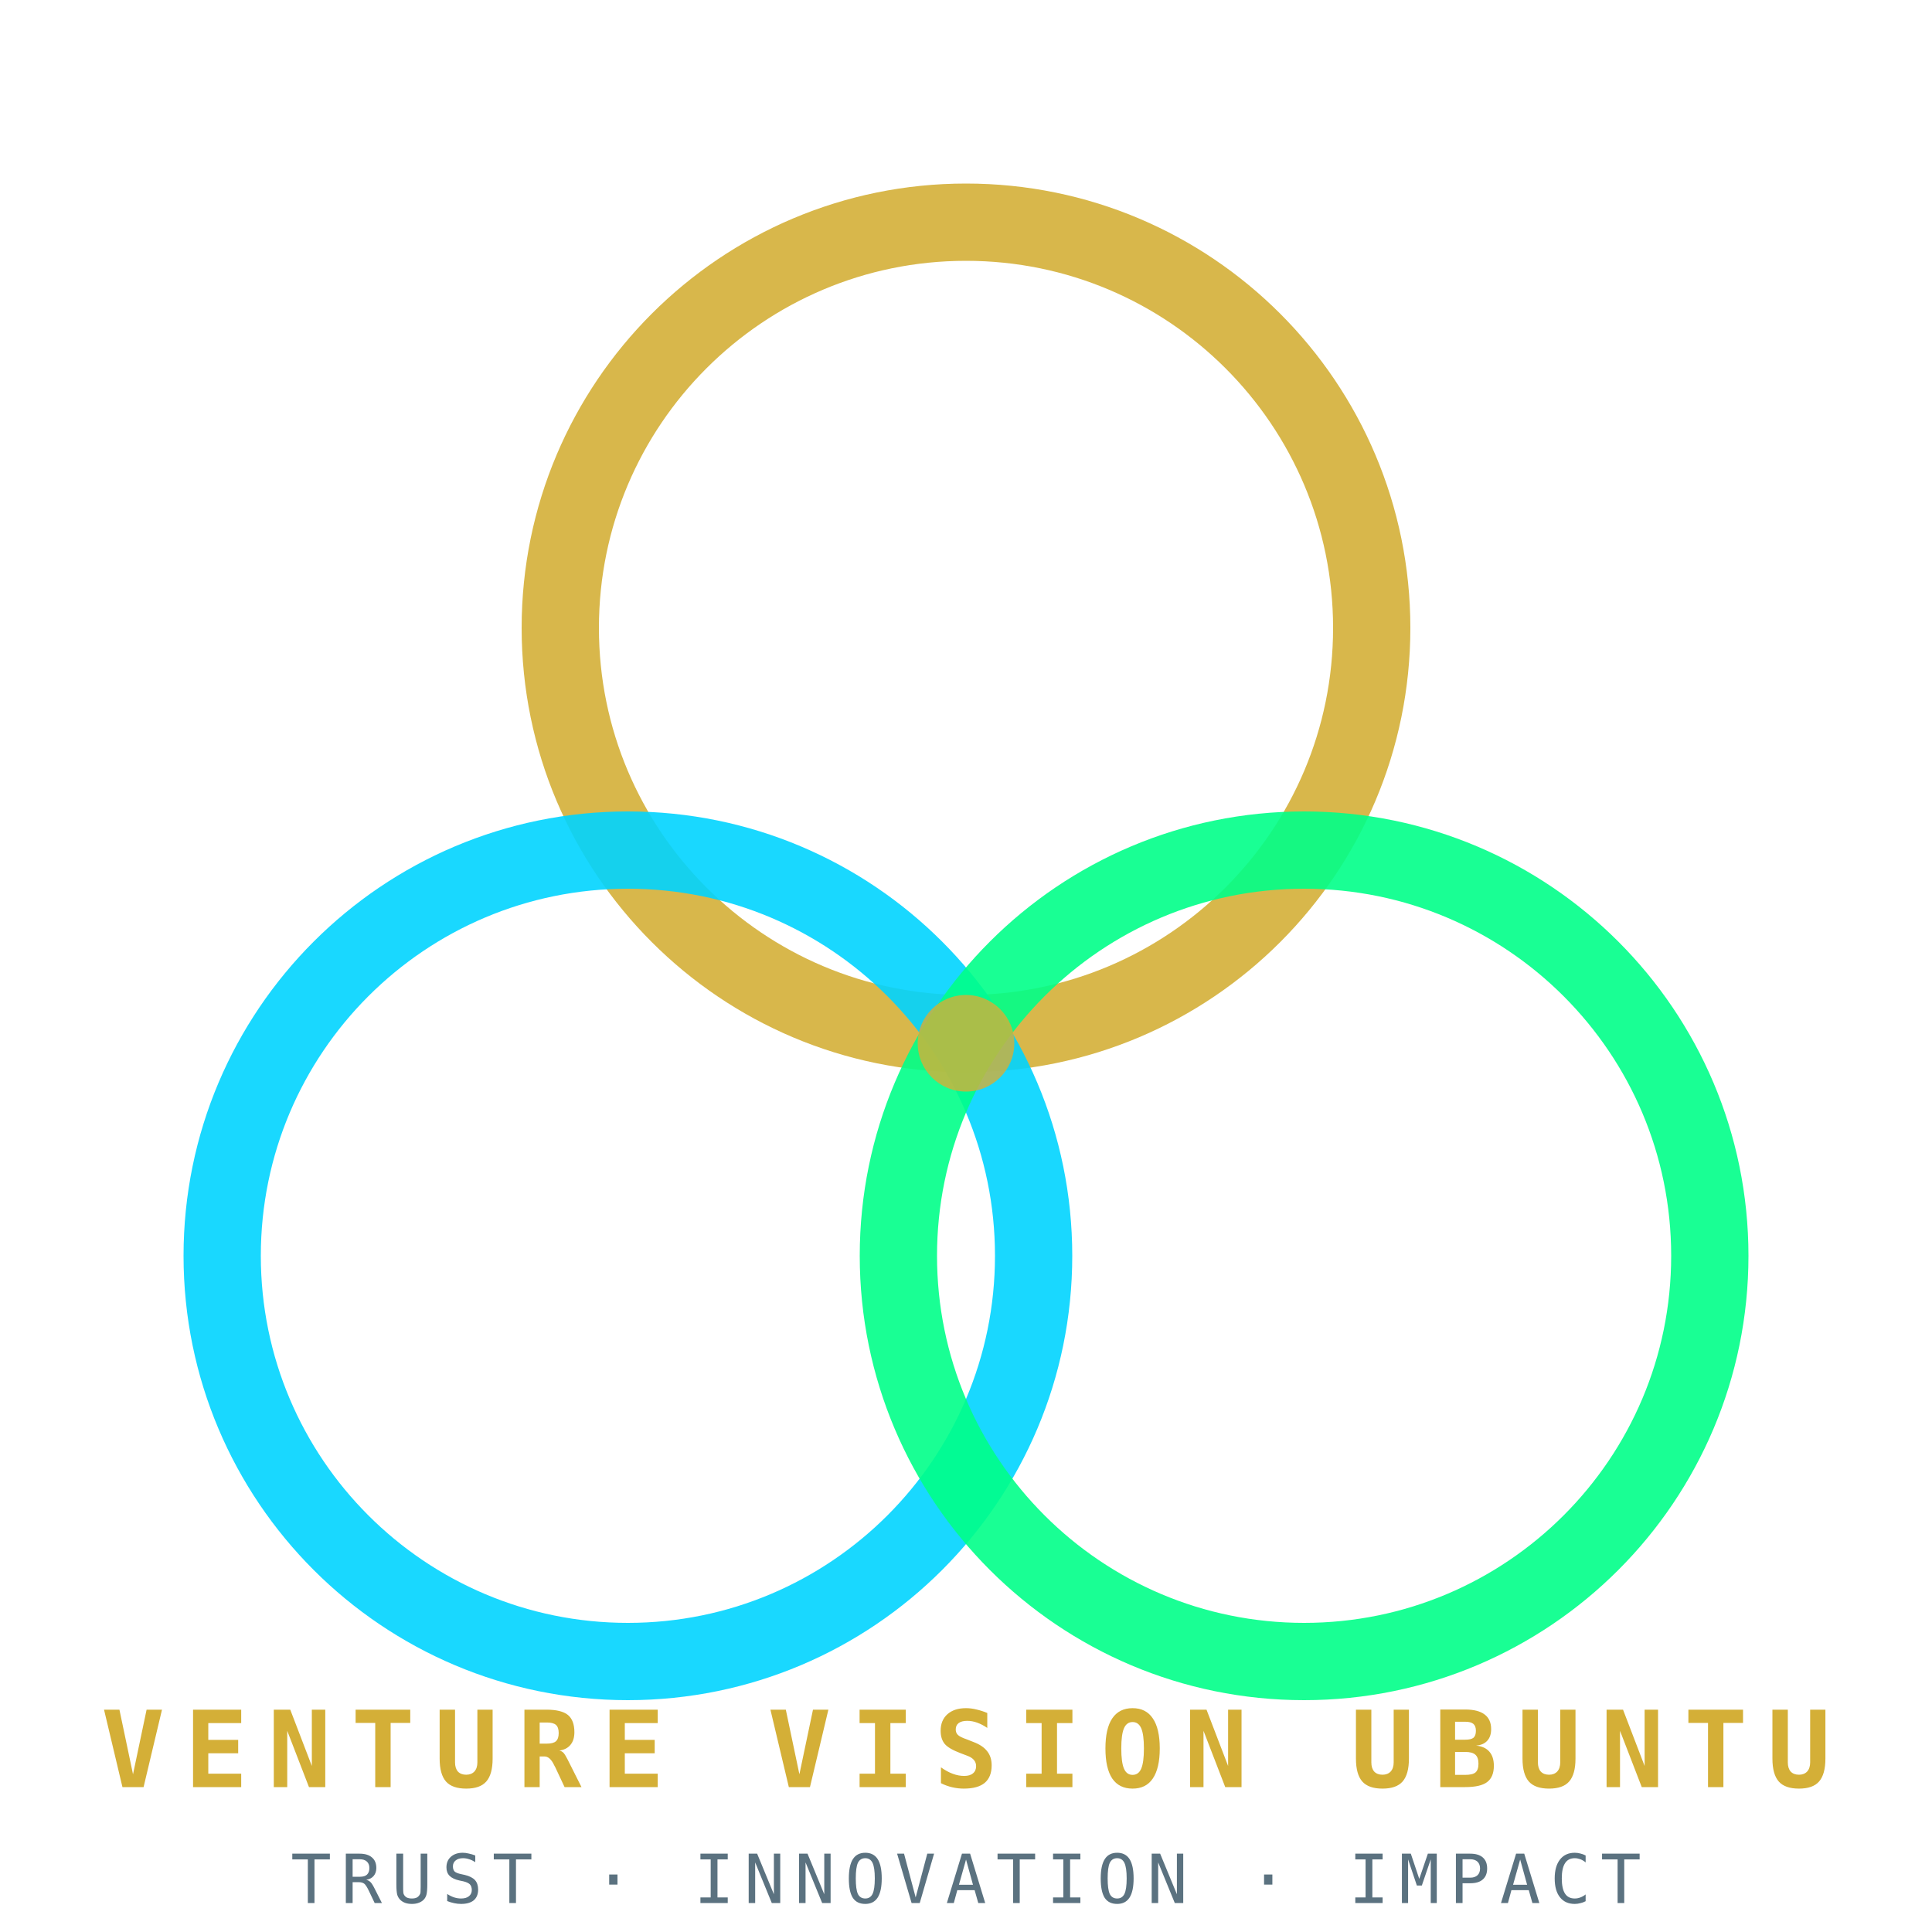
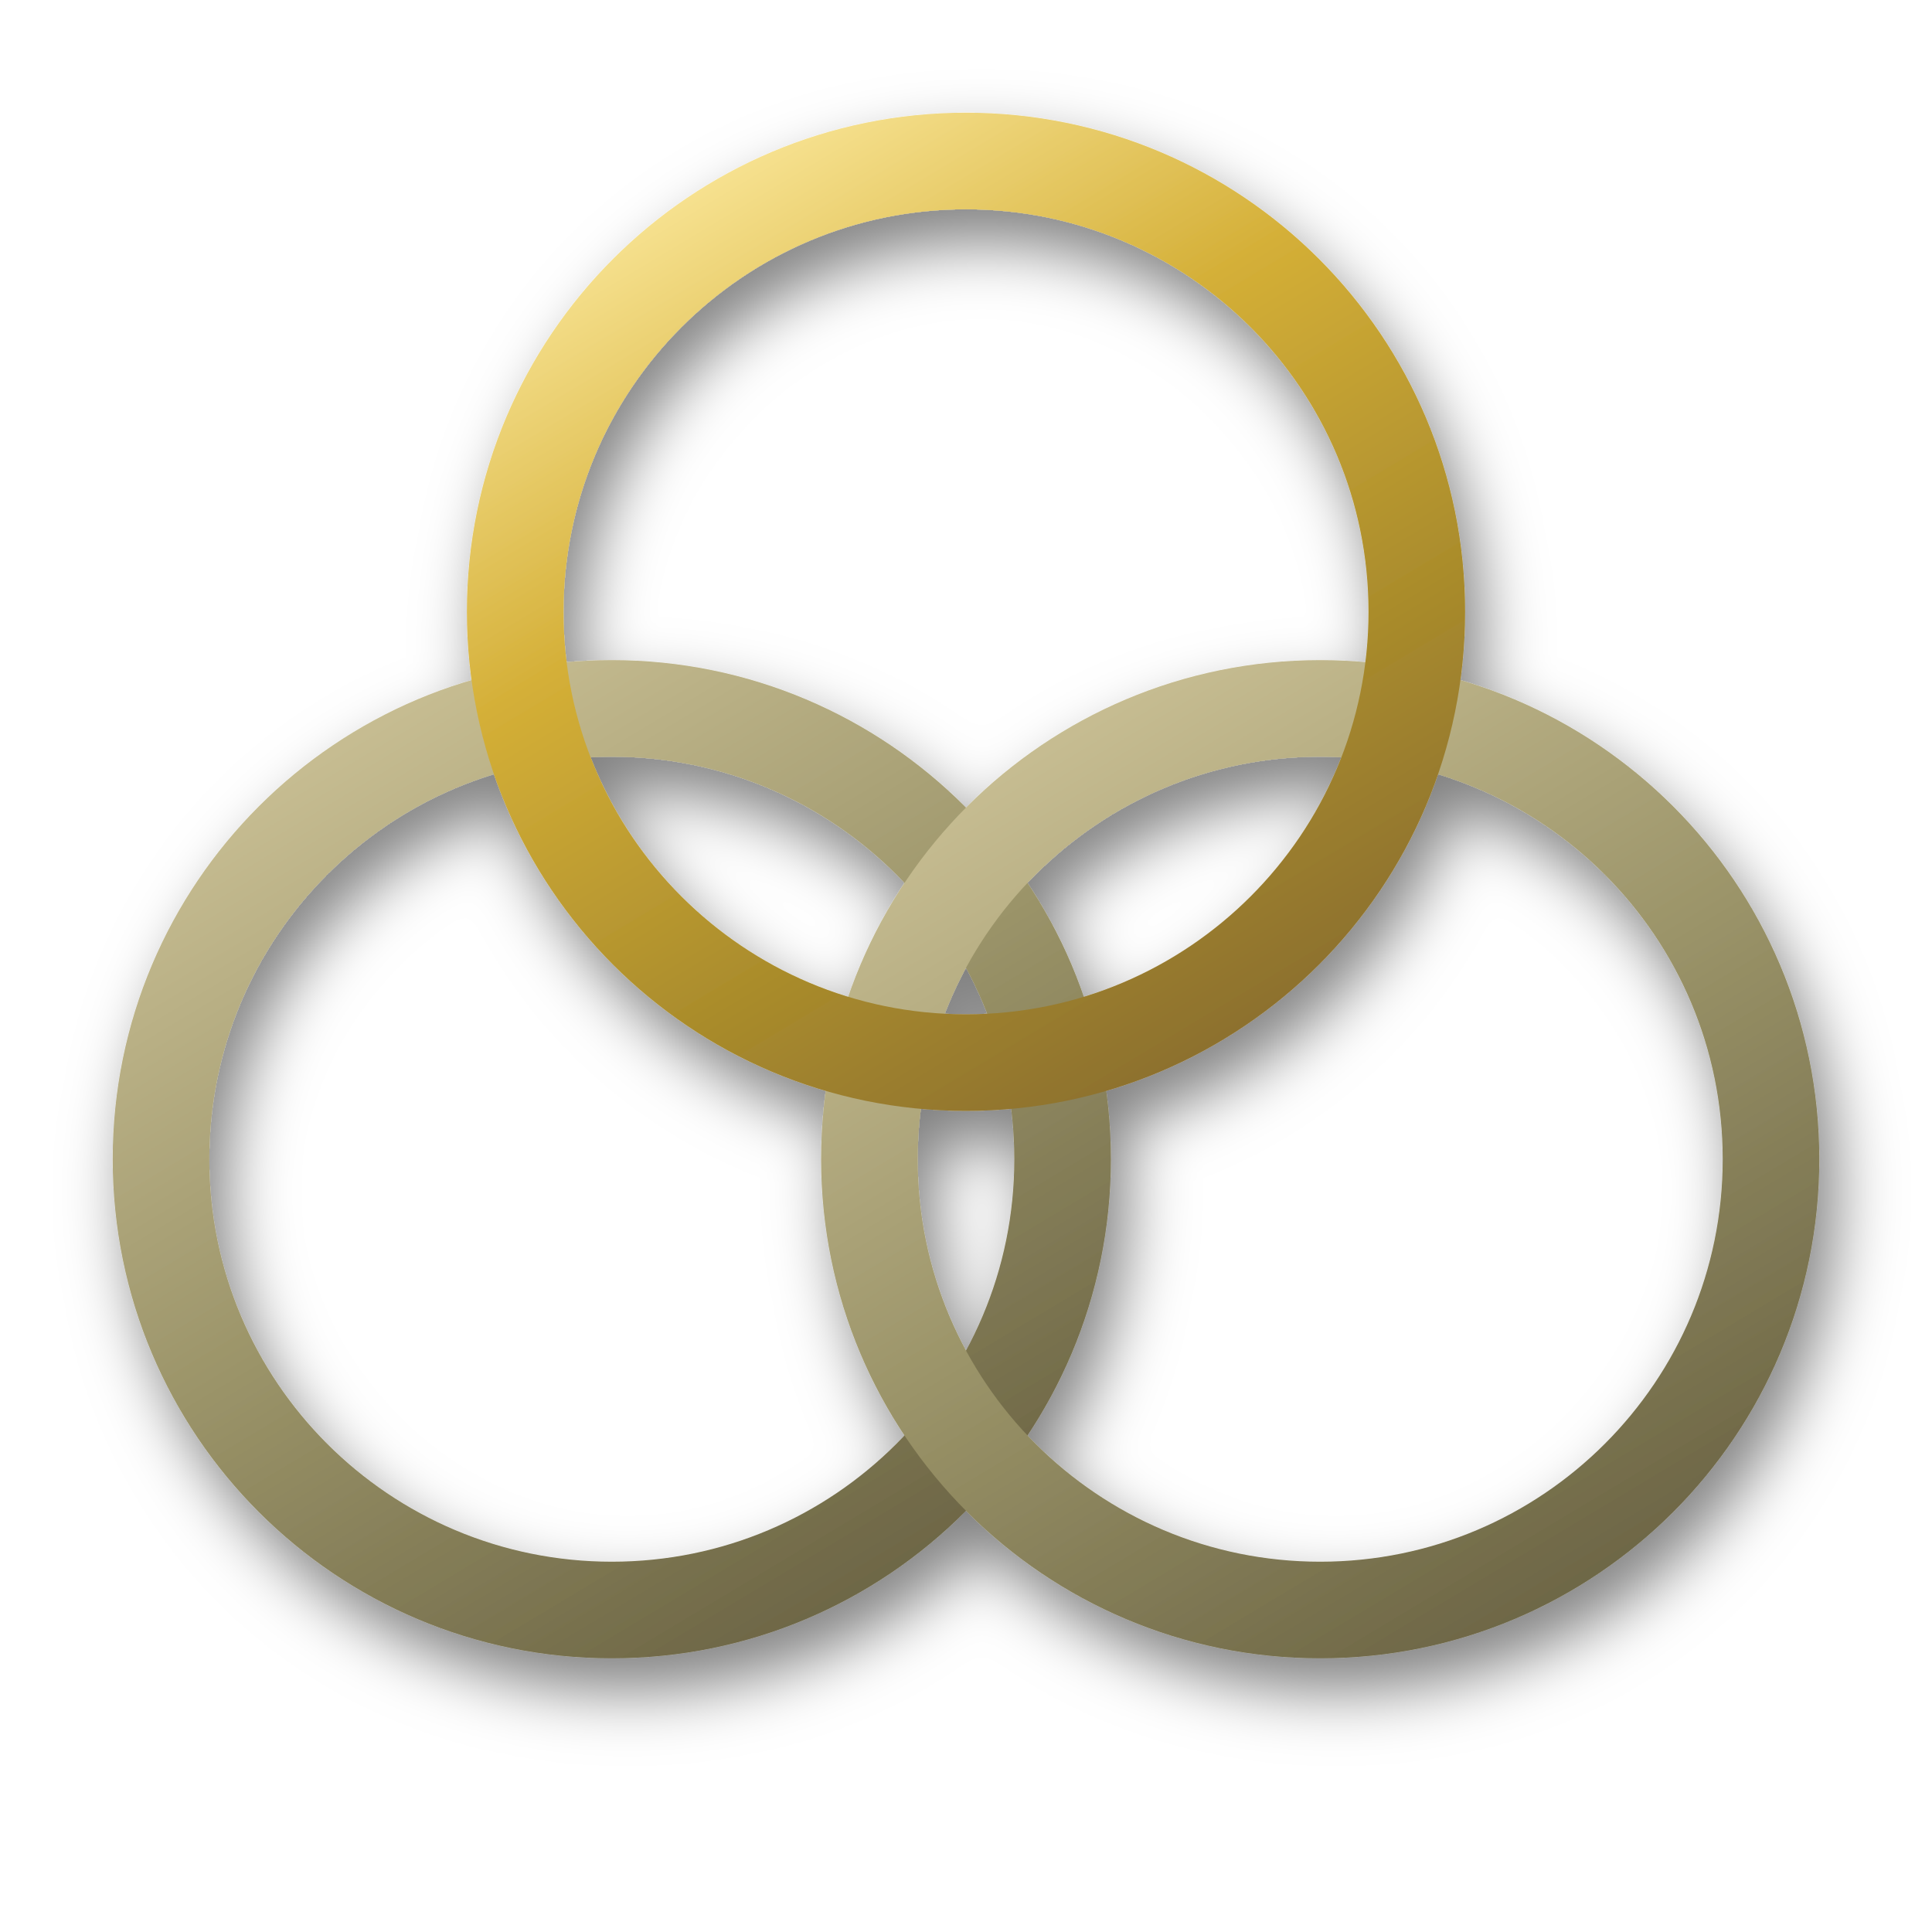
- <svg xmlns="http://www.w3.org/2000/svg" viewBox="0 0 200 200" fill="none">
-   <circle cx="100" cy="65" r="42" stroke="#D4AF37" stroke-width="8" fill="none" opacity="0.9" />
-   <circle cx="65" cy="130" r="42" stroke="#00d4ff" stroke-width="8" fill="none" opacity="0.9" />
-   <circle cx="135" cy="130" r="42" stroke="#00ff88" stroke-width="8" fill="none" opacity="0.9" />
-   <circle cx="100" cy="108" r="5" fill="#D4AF37" opacity="0.8" />
-   <text x="100" y="185" text-anchor="middle" font-family="ui-monospace, monospace" font-size="11" font-weight="700" fill="#D4AF37" letter-spacing="2">VENTURE VISION UBUNTU</text>
-   <text x="100" y="197" text-anchor="middle" font-family="ui-monospace, monospace" font-size="7" fill="#5b7280" letter-spacing="1">TRUST · INNOVATION · IMPACT</text>
+ <svg xmlns="http://www.w3.org/2000/svg" viewBox="0 0 120 120" fill="none">
+   <defs>
+     <linearGradient id="goldTop" x1="20%" y1="0%" x2="80%" y2="100%">
+       <stop offset="0%" stop-color="#F9E596" />
+       <stop offset="35%" stop-color="#D4AF37" />
+       <stop offset="70%" stop-color="#AA8C2C" />
+       <stop offset="100%" stop-color="#8A6E2F" />
+     </linearGradient>
+     <linearGradient id="goldBottom" x1="20%" y1="0%" x2="80%" y2="100%">
+       <stop offset="0%" stop-color="#C9BF94" />
+       <stop offset="50%" stop-color="#9A9368" />
+       <stop offset="100%" stop-color="#6B6444" />
+     </linearGradient>
+     <filter id="ringShadow" x="-30%" y="-30%" width="160%" height="160%">
+       <feDropShadow dx="1" dy="2" stdDeviation="2" flood-color="#000000" flood-opacity="0.5" />
+     </filter>
+     <filter id="bevel">
+       <feSpecularLighting result="spec" specularExponent="20" specularConstant="0.8" lighting-color="#F9E596">
+         <feDistantLight azimuth="225" elevation="55" />
+       </feSpecularLighting>
+       <feComposite in="SourceGraphic" in2="spec" operator="arithmetic" k1="0" k2="1" k3="0.3" k4="0" />
+     </filter>
+   </defs>
+   <g filter="url(#ringShadow)">
+     <circle cx="38" cy="72" r="28" stroke="url(#goldBottom)" stroke-width="6" fill="none" />
+     <circle cx="82" cy="72" r="28" stroke="url(#goldBottom)" stroke-width="6" fill="none" />
+     <circle cx="60" cy="38" r="28" stroke="url(#goldTop)" stroke-width="6" fill="none" />
+   </g>
</svg>
